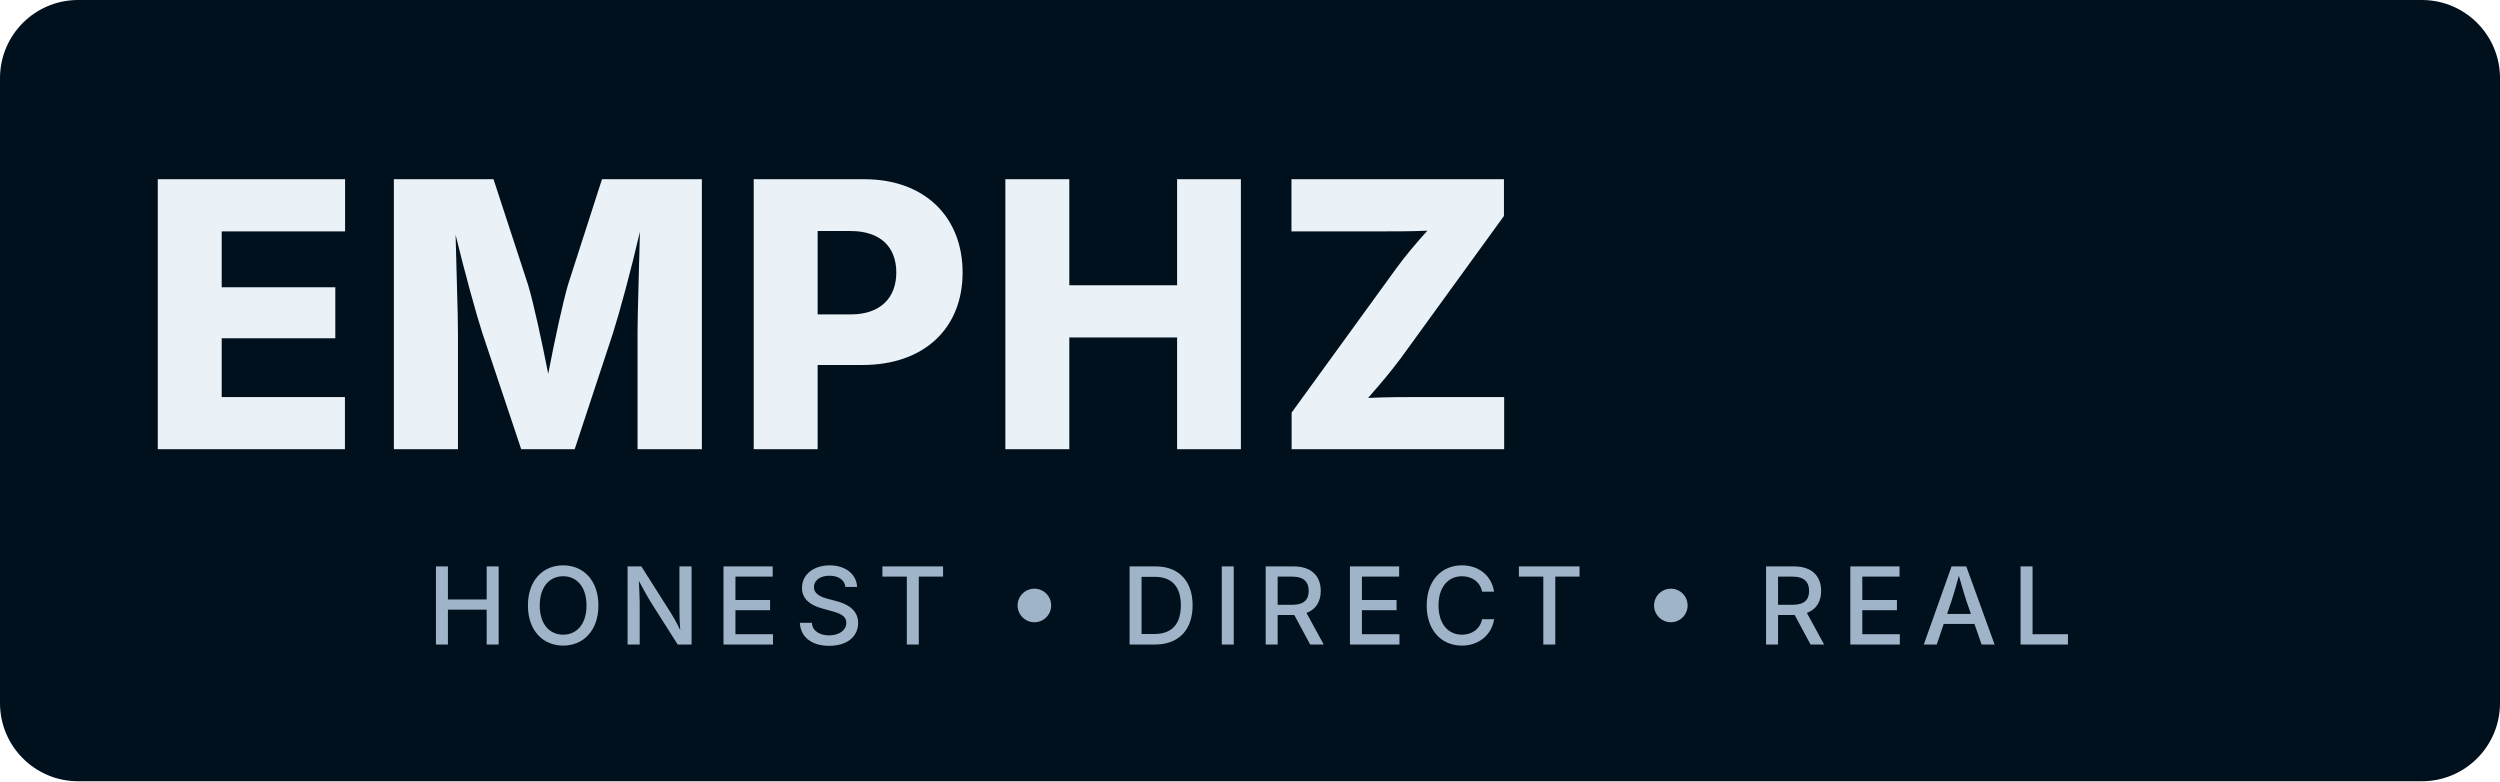
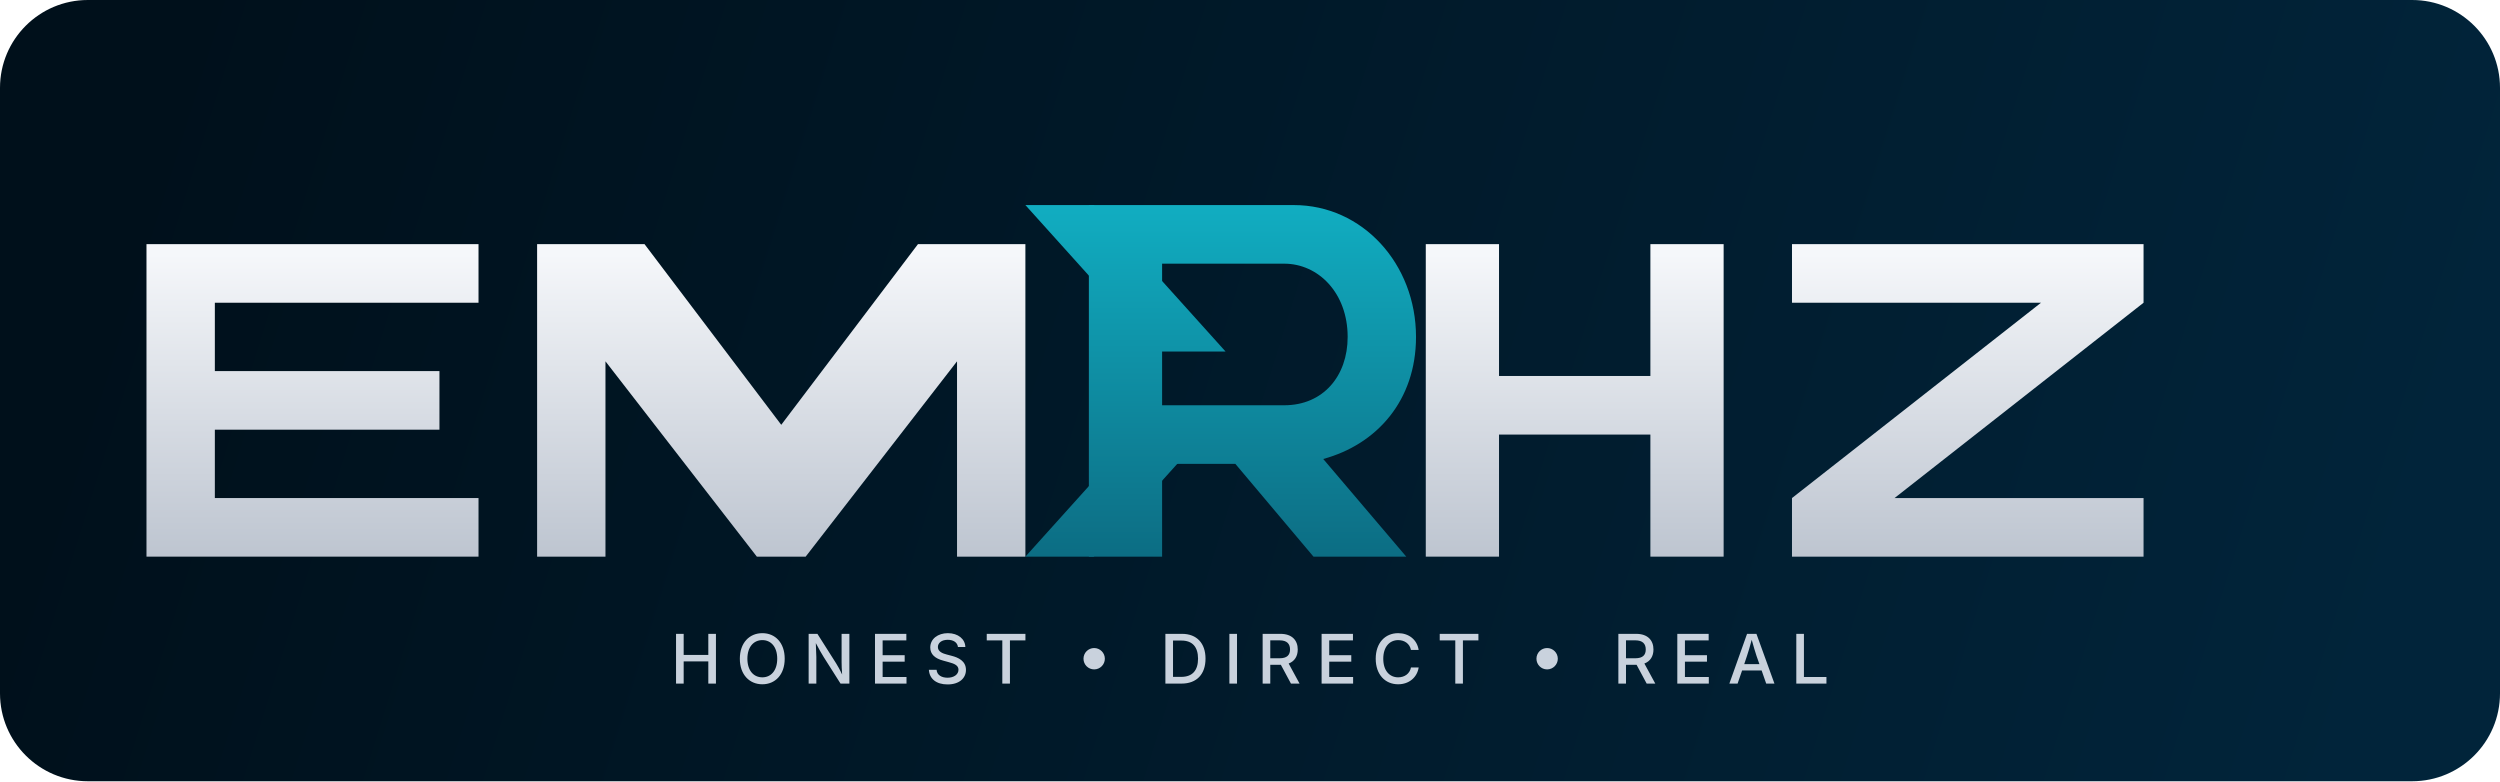
<svg xmlns="http://www.w3.org/2000/svg" width="512" height="160" viewBox="0 0 512 160" fill="none" role="img" aria-labelledby="title desc">
-   <rect width="512" height="160" rx="16" fill="#00111D" />
-   <text x="28" y="92" font-family="Inter, Arial, sans-serif" font-size="76" font-weight="800" fill="#EAF1F7" letter-spacing="2">EMPHZ</text>
-   <text x="256" y="132" text-anchor="middle" font-family="Inter, Arial, sans-serif" font-size="22" font-weight="500" fill="#9FB4C8" letter-spacing="3">HONEST • DIRECT • REAL</text>
+   <defs>
+     <linearGradient id="bg" x1="32" y1="20" x2="480" y2="160" gradientUnits="userSpaceOnUse">
+       <stop stop-color="#00101B" />
+       <stop offset="1" stop-color="#01243A" />
+     </linearGradient>
+     <linearGradient id="metal" x1="66" y1="52" x2="66" y2="120" gradientUnits="userSpaceOnUse">
+       <stop stop-color="#F5F7FA" />
+       <stop offset="1" stop-color="#B8C0CC" />
+     </linearGradient>
+     <linearGradient id="teal" x1="250" y1="40" x2="250" y2="132" gradientUnits="userSpaceOnUse">
+       <stop stop-color="#11AFC3" />
+       <stop offset="1" stop-color="#0B5D74" />
+     </linearGradient>
+   </defs>
+   <rect width="512" height="160" rx="18" fill="url(#bg)" />
+   <g fill="url(#metal)">
+     <path d="M30 50H98V62H44V76H90V88H44V102H98V114H30V50Z" />
+     <path d="M110 50H132L160 87L188 50H210V114H196V74L165 114H155L124 74V114H110V50Z" />
+     <path d="M292 50H307V77H338V50H353V114H338V89H307V114H292V50Z" />
+     <path d="M367 50H439V62L388 102H439V114H367V102L418 62H367V50Z" />
+   </g>
+   <path fill="url(#teal)" d="M223 42H265C279 42 290 54 290 69C290 82 282 91 271 94L288 114H269L253 95H238V114H223V42ZM238 54V83H263C271 83 276 77 276 69C276 60 270 54 263 54H238Z" />
+   <path fill="url(#teal)" d="M224 42L251 72H237L210 42H224Z" />
+   <path fill="url(#teal)" d="M224 114L251 84H237L210 114H224Z" />
+   <text x="256" y="140" text-anchor="middle" font-family="Inter, Arial, sans-serif" font-size="14" font-weight="500" fill="#C9D2DD" letter-spacing="3">HONEST • DIRECT • REAL</text>
</svg>
